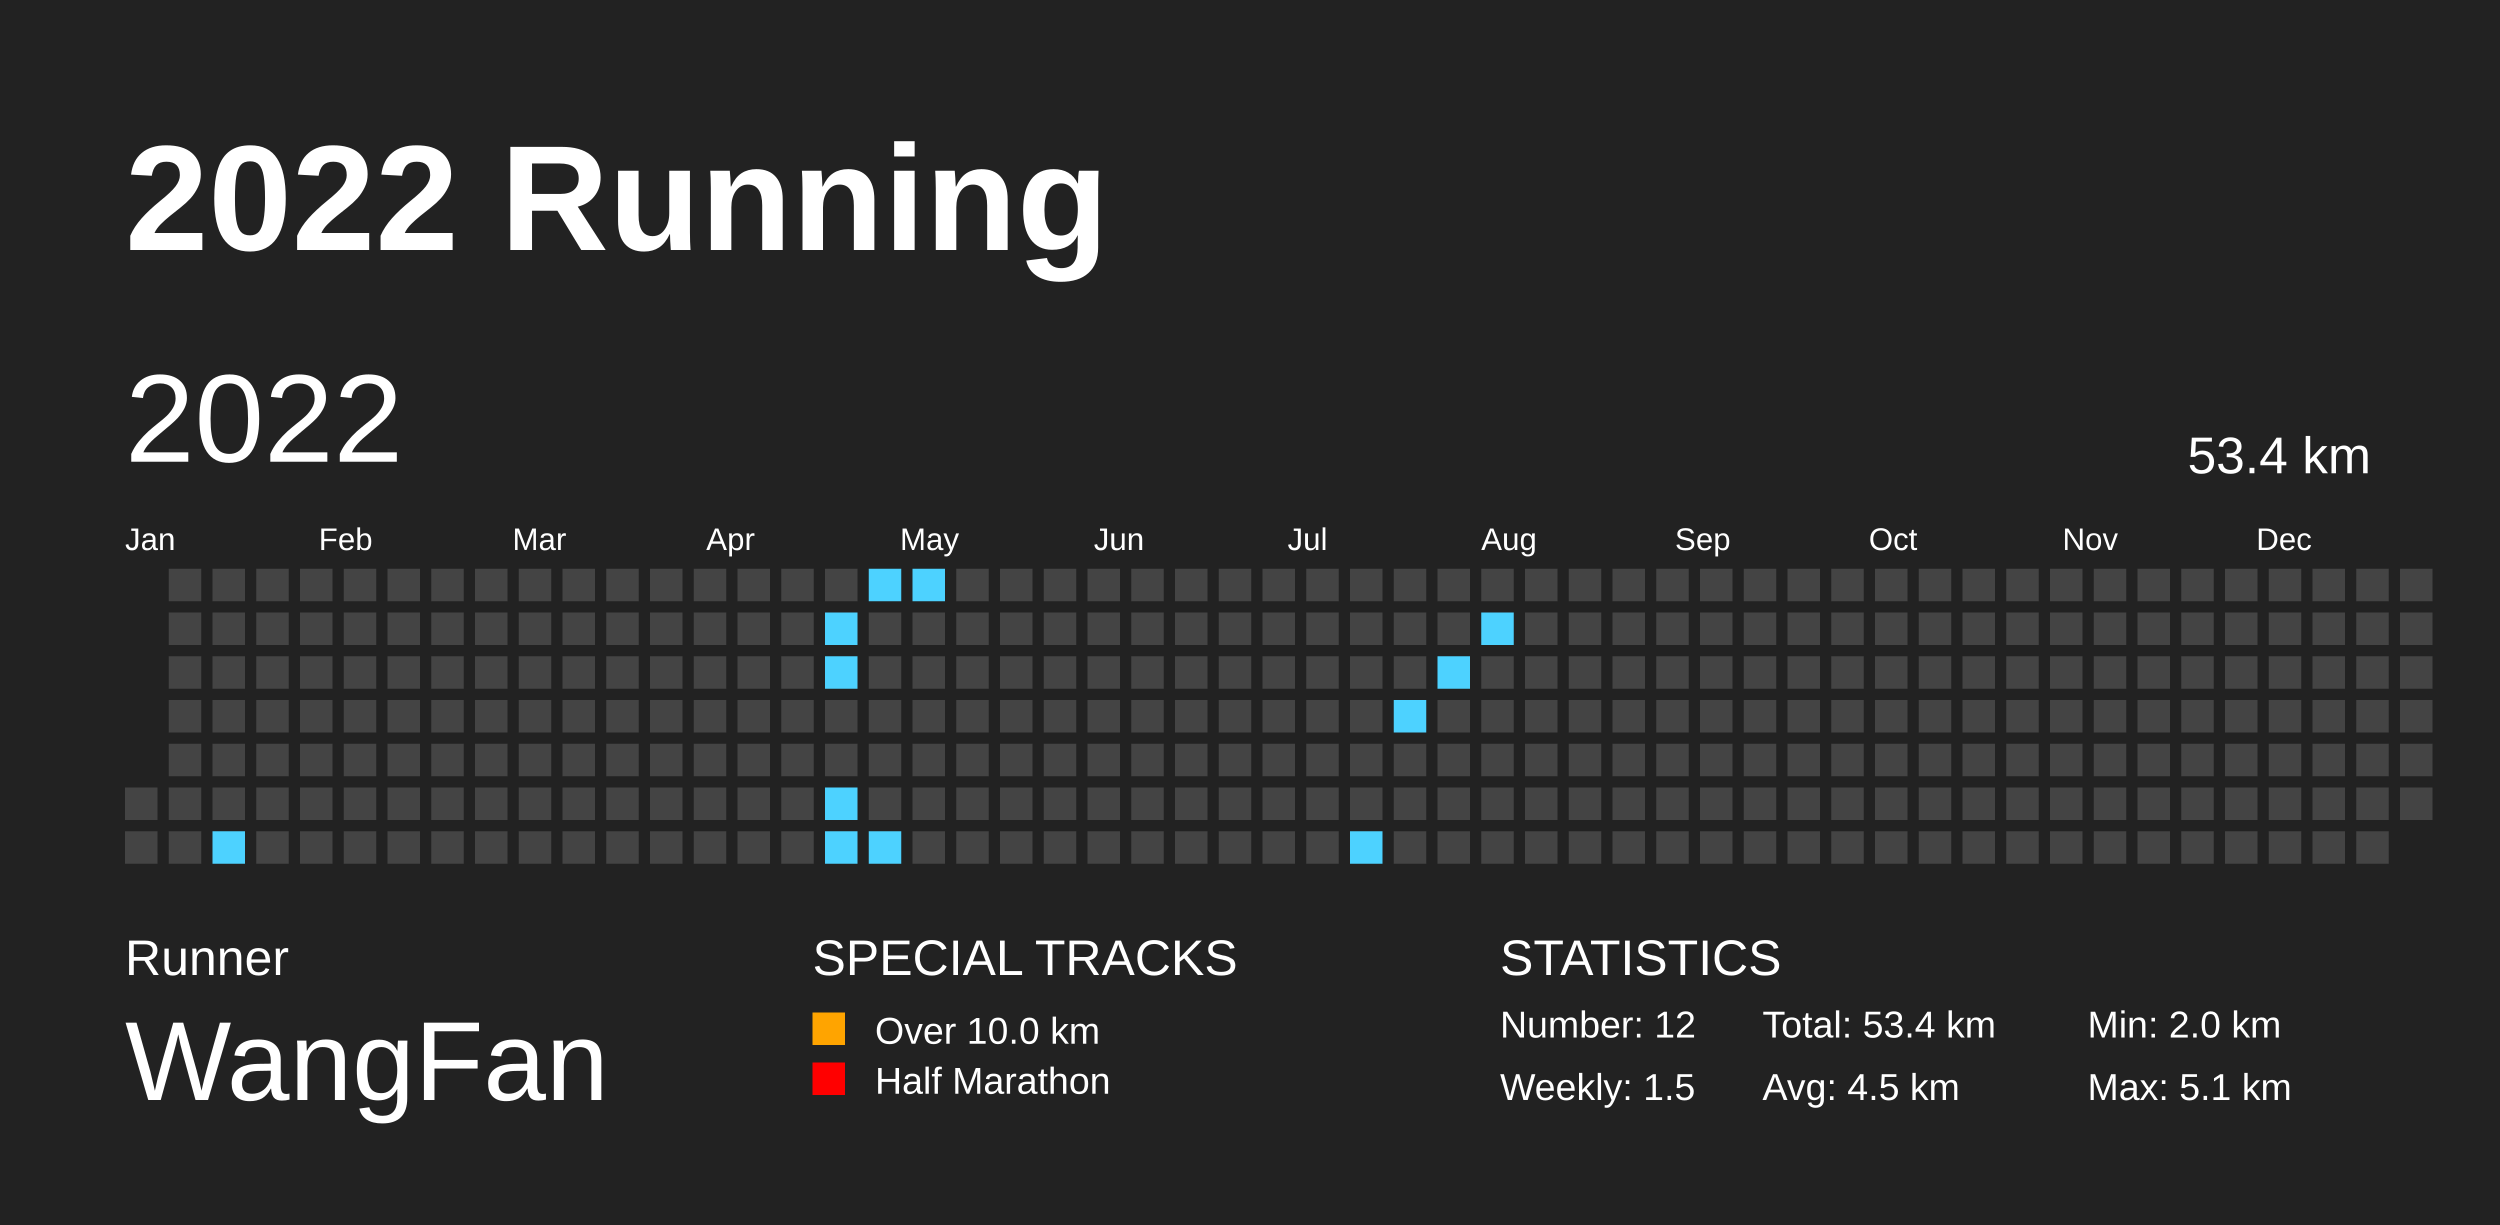
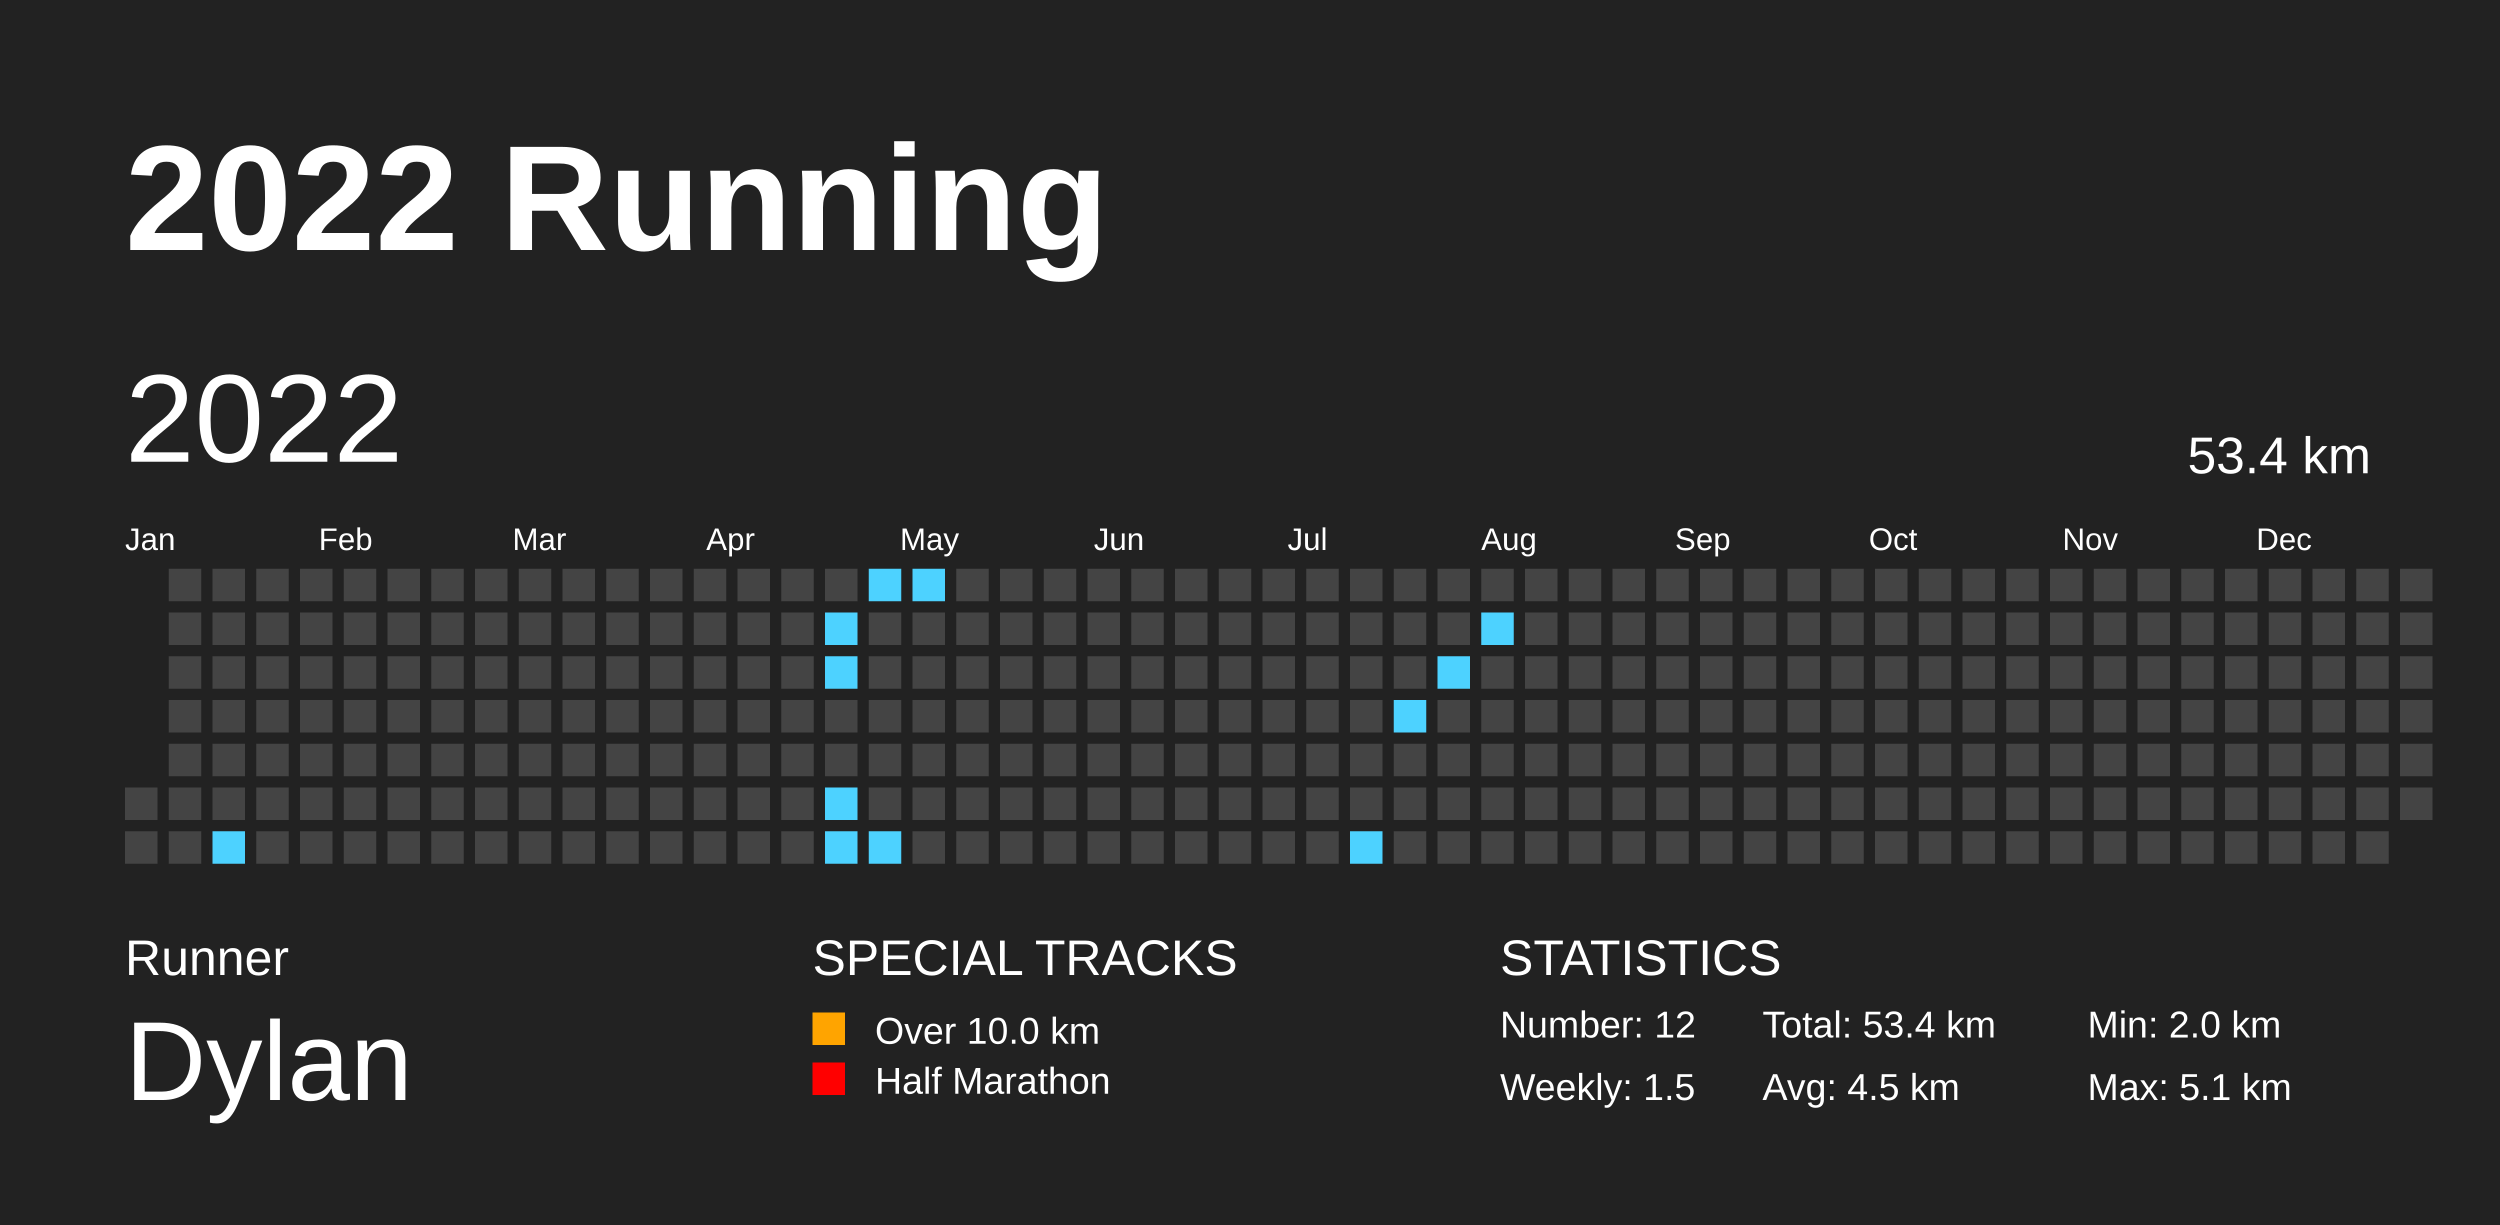
<svg xmlns="http://www.w3.org/2000/svg" baseProfile="full" height="98mm" version="1.1" viewBox="0,0,200,98" width="200mm">
  <defs>
    <pattern height="2" id="indoor-stripe" patternUnits="userSpaceOnUse" width="2">
      <line stroke="white" stroke-opacity="0.45" stroke-width="0.5" x1="0" x2="2" y1="2" y2="0" />
    </pattern>
  </defs>
  <rect fill="#222222" height="98" width="200" x="0" y="0" />
  <text fill="#FFFFFF" style="font-size:12px; font-family:Arial; font-weight:bold;" x="10" y="20">2022 Running</text>
  <text fill="#FFFFFF" style="font-size:4px; font-family:Arial" x="10" y="78">Runner</text>
-   <text fill="#FFFFFF" style="font-size:9px; font-family:Arial" x="10" y="88">WangFan</text>
+   <text fill="#FFFFFF" style="font-size:9px; font-family:Arial" x="10" y="88">Dylan</text>
  <text fill="#FFFFFF" style="font-size:4px; font-family:Arial" x="65" y="78">SPECIAL TRACKS</text>
  <rect fill="#ffa400" height="2.6" width="2.6" x="65" y="81" />
  <text fill="#FFFFFF" style="font-size:3px; font-family:Arial" x="70" y="83.5">Over 10.0 km</text>
  <rect fill="#ff0000" height="2.6" width="2.6" x="65" y="85" />
  <text fill="#FFFFFF" style="font-size:3px; font-family:Arial" x="70" y="87.5">Half Marathon</text>
  <text fill="#FFFFFF" style="font-size:4px; font-family:Arial" x="120" y="78">STATISTICS</text>
  <text fill="#FFFFFF" style="font-size:3px; font-family:Arial" x="120" y="83">Number: 12</text>
  <text fill="#FFFFFF" style="font-size:3px; font-family:Arial" x="120" y="88">Weekly: 1.5</text>
  <text fill="#FFFFFF" style="font-size:3px; font-family:Arial" x="141" y="83">Total: 53.4 km</text>
  <text fill="#FFFFFF" style="font-size:3px; font-family:Arial" x="141" y="88">Avg: 4.5 km</text>
  <text fill="#FFFFFF" style="font-size:3px; font-family:Arial" x="167" y="83">Min: 2.0 km</text>
  <text fill="#FFFFFF" style="font-size:3px; font-family:Arial" x="167" y="88">Max: 5.1 km</text>
  <text dominant-baseline="hanging" fill="#FFFFFF" style="font-size:10.0px; font-family:Arial;" x="10" y="30">2022</text>
  <text dominant-baseline="hanging" fill="#FFFFFF" style="font-size:4.125px; font-family:Arial;" x="175" y="35">53.4 km</text>
  <text fill="#FFFFFF" style="font-size:2.5px; font-family:Arial" x="10.0" y="44">Jan</text>
  <text fill="#FFFFFF" style="font-size:2.5px; font-family:Arial" x="25.5" y="44">Feb</text>
  <text fill="#FFFFFF" style="font-size:2.5px; font-family:Arial" x="41.0" y="44">Mar</text>
  <text fill="#FFFFFF" style="font-size:2.5px; font-family:Arial" x="56.5" y="44">Apr</text>
  <text fill="#FFFFFF" style="font-size:2.5px; font-family:Arial" x="72.0" y="44">May</text>
  <text fill="#FFFFFF" style="font-size:2.5px; font-family:Arial" x="87.5" y="44">Jun</text>
  <text fill="#FFFFFF" style="font-size:2.5px; font-family:Arial" x="103.0" y="44">Jul</text>
  <text fill="#FFFFFF" style="font-size:2.5px; font-family:Arial" x="118.5" y="44">Aug</text>
  <text fill="#FFFFFF" style="font-size:2.5px; font-family:Arial" x="134.0" y="44">Sep</text>
  <text fill="#FFFFFF" style="font-size:2.5px; font-family:Arial" x="149.5" y="44">Oct</text>
  <text fill="#FFFFFF" style="font-size:2.5px; font-family:Arial" x="165.0" y="44">Nov</text>
  <text fill="#FFFFFF" style="font-size:2.5px; font-family:Arial" x="180.5" y="44">Dec</text>
  <rect fill="#444444" height="2.6" width="2.6" x="10.0" y="63.0" />
  <rect fill="#444444" height="2.6" width="2.6" x="10.0" y="66.5" />
  <rect fill="#444444" height="2.6" width="2.6" x="13.5" y="45.5" />
  <rect fill="#444444" height="2.6" width="2.6" x="13.5" y="49.0" />
  <rect fill="#444444" height="2.6" width="2.6" x="13.5" y="52.5" />
  <rect fill="#444444" height="2.6" width="2.6" x="13.5" y="56.0" />
  <rect fill="#444444" height="2.6" width="2.6" x="13.5" y="59.5" />
  <rect fill="#444444" height="2.6" width="2.6" x="13.5" y="63.0" />
  <rect fill="#444444" height="2.6" width="2.6" x="13.5" y="66.5" />
  <rect fill="#444444" height="2.6" width="2.6" x="17.0" y="45.5" />
  <rect fill="#444444" height="2.6" width="2.6" x="17.0" y="49.0" />
  <rect fill="#444444" height="2.6" width="2.6" x="17.0" y="52.5" />
  <rect fill="#444444" height="2.6" width="2.6" x="17.0" y="56.0" />
  <rect fill="#444444" height="2.6" width="2.6" x="17.0" y="59.5" />
  <rect fill="#444444" height="2.6" width="2.6" x="17.0" y="63.0" />
  <rect fill="#4DD2FF" height="2.6" width="2.6" x="17.0" y="66.5" />
  <rect fill="#444444" height="2.6" width="2.6" x="20.5" y="45.5" />
  <rect fill="#444444" height="2.6" width="2.6" x="20.5" y="49.0" />
  <rect fill="#444444" height="2.6" width="2.6" x="20.5" y="52.5" />
  <rect fill="#444444" height="2.6" width="2.6" x="20.5" y="56.0" />
  <rect fill="#444444" height="2.6" width="2.6" x="20.5" y="59.5" />
  <rect fill="#444444" height="2.6" width="2.6" x="20.5" y="63.0" />
  <rect fill="#444444" height="2.6" width="2.6" x="20.5" y="66.5" />
  <rect fill="#444444" height="2.6" width="2.6" x="24.0" y="45.5" />
  <rect fill="#444444" height="2.6" width="2.6" x="24.0" y="49.0" />
  <rect fill="#444444" height="2.6" width="2.6" x="24.0" y="52.5" />
  <rect fill="#444444" height="2.6" width="2.6" x="24.0" y="56.0" />
  <rect fill="#444444" height="2.6" width="2.6" x="24.0" y="59.5" />
  <rect fill="#444444" height="2.6" width="2.6" x="24.0" y="63.0" />
  <rect fill="#444444" height="2.6" width="2.6" x="24.0" y="66.5" />
  <rect fill="#444444" height="2.6" width="2.6" x="27.5" y="45.5" />
  <rect fill="#444444" height="2.6" width="2.6" x="27.5" y="49.0" />
  <rect fill="#444444" height="2.6" width="2.6" x="27.5" y="52.5" />
  <rect fill="#444444" height="2.6" width="2.6" x="27.5" y="56.0" />
  <rect fill="#444444" height="2.6" width="2.6" x="27.5" y="59.5" />
  <rect fill="#444444" height="2.6" width="2.6" x="27.5" y="63.0" />
  <rect fill="#444444" height="2.6" width="2.6" x="27.5" y="66.5" />
  <rect fill="#444444" height="2.6" width="2.6" x="31.0" y="45.5" />
  <rect fill="#444444" height="2.6" width="2.6" x="31.0" y="49.0" />
  <rect fill="#444444" height="2.6" width="2.6" x="31.0" y="52.5" />
  <rect fill="#444444" height="2.6" width="2.6" x="31.0" y="56.0" />
  <rect fill="#444444" height="2.6" width="2.6" x="31.0" y="59.5" />
  <rect fill="#444444" height="2.6" width="2.6" x="31.0" y="63.0" />
  <rect fill="#444444" height="2.6" width="2.6" x="31.0" y="66.5" />
  <rect fill="#444444" height="2.6" width="2.6" x="34.5" y="45.5" />
  <rect fill="#444444" height="2.6" width="2.6" x="34.5" y="49.0" />
  <rect fill="#444444" height="2.6" width="2.6" x="34.5" y="52.5" />
  <rect fill="#444444" height="2.6" width="2.6" x="34.5" y="56.0" />
  <rect fill="#444444" height="2.6" width="2.6" x="34.5" y="59.5" />
  <rect fill="#444444" height="2.6" width="2.6" x="34.5" y="63.0" />
  <rect fill="#444444" height="2.6" width="2.6" x="34.5" y="66.5" />
  <rect fill="#444444" height="2.6" width="2.6" x="38.0" y="45.5" />
  <rect fill="#444444" height="2.6" width="2.6" x="38.0" y="49.0" />
  <rect fill="#444444" height="2.6" width="2.6" x="38.0" y="52.5" />
  <rect fill="#444444" height="2.6" width="2.6" x="38.0" y="56.0" />
  <rect fill="#444444" height="2.6" width="2.6" x="38.0" y="59.5" />
  <rect fill="#444444" height="2.6" width="2.6" x="38.0" y="63.0" />
  <rect fill="#444444" height="2.6" width="2.6" x="38.0" y="66.5" />
  <rect fill="#444444" height="2.6" width="2.6" x="41.5" y="45.5" />
  <rect fill="#444444" height="2.6" width="2.6" x="41.5" y="49.0" />
  <rect fill="#444444" height="2.6" width="2.6" x="41.5" y="52.5" />
  <rect fill="#444444" height="2.6" width="2.6" x="41.5" y="56.0" />
  <rect fill="#444444" height="2.6" width="2.6" x="41.5" y="59.5" />
  <rect fill="#444444" height="2.6" width="2.6" x="41.5" y="63.0" />
  <rect fill="#444444" height="2.6" width="2.6" x="41.5" y="66.5" />
  <rect fill="#444444" height="2.6" width="2.6" x="45.0" y="45.5" />
  <rect fill="#444444" height="2.6" width="2.6" x="45.0" y="49.0" />
  <rect fill="#444444" height="2.6" width="2.6" x="45.0" y="52.5" />
  <rect fill="#444444" height="2.6" width="2.6" x="45.0" y="56.0" />
  <rect fill="#444444" height="2.6" width="2.6" x="45.0" y="59.5" />
  <rect fill="#444444" height="2.6" width="2.6" x="45.0" y="63.0" />
  <rect fill="#444444" height="2.6" width="2.6" x="45.0" y="66.5" />
  <rect fill="#444444" height="2.6" width="2.6" x="48.5" y="45.5" />
  <rect fill="#444444" height="2.6" width="2.6" x="48.5" y="49.0" />
  <rect fill="#444444" height="2.6" width="2.6" x="48.5" y="52.5" />
  <rect fill="#444444" height="2.6" width="2.6" x="48.5" y="56.0" />
  <rect fill="#444444" height="2.6" width="2.6" x="48.5" y="59.5" />
  <rect fill="#444444" height="2.6" width="2.6" x="48.5" y="63.0" />
  <rect fill="#444444" height="2.6" width="2.6" x="48.5" y="66.5" />
  <rect fill="#444444" height="2.6" width="2.6" x="52.0" y="45.5" />
  <rect fill="#444444" height="2.6" width="2.6" x="52.0" y="49.0" />
  <rect fill="#444444" height="2.6" width="2.6" x="52.0" y="52.5" />
  <rect fill="#444444" height="2.6" width="2.6" x="52.0" y="56.0" />
  <rect fill="#444444" height="2.6" width="2.6" x="52.0" y="59.5" />
  <rect fill="#444444" height="2.6" width="2.6" x="52.0" y="63.0" />
  <rect fill="#444444" height="2.6" width="2.6" x="52.0" y="66.5" />
  <rect fill="#444444" height="2.6" width="2.6" x="55.5" y="45.5" />
  <rect fill="#444444" height="2.6" width="2.6" x="55.5" y="49.0" />
  <rect fill="#444444" height="2.6" width="2.6" x="55.5" y="52.5" />
  <rect fill="#444444" height="2.6" width="2.6" x="55.5" y="56.0" />
  <rect fill="#444444" height="2.6" width="2.6" x="55.5" y="59.5" />
  <rect fill="#444444" height="2.6" width="2.6" x="55.5" y="63.0" />
  <rect fill="#444444" height="2.6" width="2.6" x="55.5" y="66.5" />
  <rect fill="#444444" height="2.6" width="2.6" x="59.0" y="45.5" />
  <rect fill="#444444" height="2.6" width="2.6" x="59.0" y="49.0" />
  <rect fill="#444444" height="2.6" width="2.6" x="59.0" y="52.5" />
  <rect fill="#444444" height="2.6" width="2.6" x="59.0" y="56.0" />
  <rect fill="#444444" height="2.6" width="2.6" x="59.0" y="59.5" />
  <rect fill="#444444" height="2.6" width="2.6" x="59.0" y="63.0" />
  <rect fill="#444444" height="2.6" width="2.6" x="59.0" y="66.5" />
  <rect fill="#444444" height="2.6" width="2.6" x="62.5" y="45.5" />
  <rect fill="#444444" height="2.6" width="2.6" x="62.5" y="49.0" />
  <rect fill="#444444" height="2.6" width="2.6" x="62.5" y="52.5" />
  <rect fill="#444444" height="2.6" width="2.6" x="62.5" y="56.0" />
  <rect fill="#444444" height="2.6" width="2.6" x="62.5" y="59.5" />
  <rect fill="#444444" height="2.6" width="2.6" x="62.5" y="63.0" />
  <rect fill="#444444" height="2.6" width="2.6" x="62.5" y="66.5" />
  <rect fill="#444444" height="2.6" width="2.6" x="66.0" y="45.5" />
  <rect fill="#4DD2FF" height="2.6" width="2.6" x="66.0" y="49.0" />
  <rect fill="#4DD2FF" height="2.6" width="2.6" x="66.0" y="52.5" />
  <rect fill="#444444" height="2.6" width="2.6" x="66.0" y="56.0" />
  <rect fill="#444444" height="2.6" width="2.6" x="66.0" y="59.5" />
  <rect fill="#4DD2FF" height="2.6" width="2.6" x="66.0" y="63.0" />
  <rect fill="#4DD2FF" height="2.6" width="2.6" x="66.0" y="66.5" />
  <rect fill="#4DD2FF" height="2.6" width="2.6" x="69.5" y="45.5" />
  <rect fill="#444444" height="2.6" width="2.6" x="69.5" y="49.0" />
  <rect fill="#444444" height="2.6" width="2.6" x="69.5" y="52.5" />
  <rect fill="#444444" height="2.6" width="2.6" x="69.5" y="56.0" />
  <rect fill="#444444" height="2.6" width="2.6" x="69.5" y="59.5" />
  <rect fill="#444444" height="2.6" width="2.6" x="69.5" y="63.0" />
  <rect fill="#4DD2FF" height="2.6" width="2.6" x="69.5" y="66.5" />
  <rect fill="#4DD2FF" height="2.6" width="2.6" x="73.0" y="45.5" />
  <rect fill="#444444" height="2.6" width="2.6" x="73.0" y="49.0" />
  <rect fill="#444444" height="2.6" width="2.6" x="73.0" y="52.5" />
  <rect fill="#444444" height="2.6" width="2.6" x="73.0" y="56.0" />
  <rect fill="#444444" height="2.6" width="2.6" x="73.0" y="59.5" />
  <rect fill="#444444" height="2.6" width="2.6" x="73.0" y="63.0" />
  <rect fill="#444444" height="2.6" width="2.6" x="73.0" y="66.5" />
  <rect fill="#444444" height="2.6" width="2.6" x="76.5" y="45.5" />
  <rect fill="#444444" height="2.6" width="2.6" x="76.5" y="49.0" />
  <rect fill="#444444" height="2.6" width="2.6" x="76.5" y="52.5" />
  <rect fill="#444444" height="2.6" width="2.6" x="76.5" y="56.0" />
  <rect fill="#444444" height="2.6" width="2.6" x="76.5" y="59.5" />
  <rect fill="#444444" height="2.6" width="2.6" x="76.5" y="63.0" />
  <rect fill="#444444" height="2.6" width="2.6" x="76.5" y="66.5" />
  <rect fill="#444444" height="2.6" width="2.6" x="80.0" y="45.5" />
  <rect fill="#444444" height="2.6" width="2.6" x="80.0" y="49.0" />
  <rect fill="#444444" height="2.6" width="2.6" x="80.0" y="52.5" />
  <rect fill="#444444" height="2.6" width="2.6" x="80.0" y="56.0" />
  <rect fill="#444444" height="2.6" width="2.6" x="80.0" y="59.5" />
  <rect fill="#444444" height="2.6" width="2.6" x="80.0" y="63.0" />
  <rect fill="#444444" height="2.6" width="2.6" x="80.0" y="66.5" />
  <rect fill="#444444" height="2.6" width="2.6" x="83.5" y="45.5" />
  <rect fill="#444444" height="2.6" width="2.6" x="83.5" y="49.0" />
  <rect fill="#444444" height="2.6" width="2.6" x="83.5" y="52.5" />
  <rect fill="#444444" height="2.6" width="2.6" x="83.5" y="56.0" />
  <rect fill="#444444" height="2.6" width="2.6" x="83.5" y="59.5" />
  <rect fill="#444444" height="2.6" width="2.6" x="83.5" y="63.0" />
  <rect fill="#444444" height="2.6" width="2.6" x="83.5" y="66.5" />
  <rect fill="#444444" height="2.6" width="2.6" x="87.0" y="45.5" />
  <rect fill="#444444" height="2.6" width="2.6" x="87.0" y="49.0" />
  <rect fill="#444444" height="2.6" width="2.6" x="87.0" y="52.5" />
  <rect fill="#444444" height="2.6" width="2.6" x="87.0" y="56.0" />
  <rect fill="#444444" height="2.6" width="2.6" x="87.0" y="59.5" />
  <rect fill="#444444" height="2.6" width="2.6" x="87.0" y="63.0" />
  <rect fill="#444444" height="2.6" width="2.6" x="87.0" y="66.5" />
  <rect fill="#444444" height="2.6" width="2.6" x="90.5" y="45.5" />
  <rect fill="#444444" height="2.6" width="2.6" x="90.5" y="49.0" />
  <rect fill="#444444" height="2.6" width="2.6" x="90.5" y="52.5" />
  <rect fill="#444444" height="2.6" width="2.6" x="90.5" y="56.0" />
  <rect fill="#444444" height="2.6" width="2.6" x="90.5" y="59.5" />
  <rect fill="#444444" height="2.6" width="2.6" x="90.5" y="63.0" />
  <rect fill="#444444" height="2.6" width="2.6" x="90.5" y="66.5" />
  <rect fill="#444444" height="2.6" width="2.6" x="94.0" y="45.5" />
  <rect fill="#444444" height="2.6" width="2.6" x="94.0" y="49.0" />
  <rect fill="#444444" height="2.6" width="2.6" x="94.0" y="52.5" />
  <rect fill="#444444" height="2.6" width="2.6" x="94.0" y="56.0" />
  <rect fill="#444444" height="2.6" width="2.6" x="94.0" y="59.5" />
  <rect fill="#444444" height="2.6" width="2.6" x="94.0" y="63.0" />
  <rect fill="#444444" height="2.6" width="2.6" x="94.0" y="66.5" />
  <rect fill="#444444" height="2.6" width="2.6" x="97.5" y="45.5" />
  <rect fill="#444444" height="2.6" width="2.6" x="97.5" y="49.0" />
  <rect fill="#444444" height="2.6" width="2.6" x="97.5" y="52.5" />
  <rect fill="#444444" height="2.6" width="2.6" x="97.5" y="56.0" />
  <rect fill="#444444" height="2.6" width="2.6" x="97.5" y="59.5" />
  <rect fill="#444444" height="2.6" width="2.6" x="97.5" y="63.0" />
  <rect fill="#444444" height="2.6" width="2.6" x="97.5" y="66.5" />
  <rect fill="#444444" height="2.6" width="2.6" x="101.0" y="45.5" />
  <rect fill="#444444" height="2.6" width="2.6" x="101.0" y="49.0" />
  <rect fill="#444444" height="2.6" width="2.6" x="101.0" y="52.5" />
  <rect fill="#444444" height="2.6" width="2.6" x="101.0" y="56.0" />
  <rect fill="#444444" height="2.6" width="2.6" x="101.0" y="59.5" />
  <rect fill="#444444" height="2.6" width="2.6" x="101.0" y="63.0" />
  <rect fill="#444444" height="2.6" width="2.6" x="101.0" y="66.5" />
  <rect fill="#444444" height="2.6" width="2.6" x="104.5" y="45.5" />
  <rect fill="#444444" height="2.6" width="2.6" x="104.5" y="49.0" />
  <rect fill="#444444" height="2.6" width="2.6" x="104.5" y="52.5" />
  <rect fill="#444444" height="2.6" width="2.6" x="104.5" y="56.0" />
  <rect fill="#444444" height="2.6" width="2.6" x="104.5" y="59.5" />
  <rect fill="#444444" height="2.6" width="2.6" x="104.5" y="63.0" />
  <rect fill="#444444" height="2.6" width="2.6" x="104.5" y="66.5" />
  <rect fill="#444444" height="2.6" width="2.6" x="108.0" y="45.5" />
  <rect fill="#444444" height="2.6" width="2.6" x="108.0" y="49.0" />
  <rect fill="#444444" height="2.6" width="2.6" x="108.0" y="52.5" />
  <rect fill="#444444" height="2.6" width="2.6" x="108.0" y="56.0" />
  <rect fill="#444444" height="2.6" width="2.6" x="108.0" y="59.5" />
  <rect fill="#444444" height="2.6" width="2.6" x="108.0" y="63.0" />
  <rect fill="#4DD2FF" height="2.6" width="2.6" x="108.0" y="66.5" />
  <rect fill="#444444" height="2.6" width="2.6" x="111.5" y="45.5" />
  <rect fill="#444444" height="2.6" width="2.6" x="111.5" y="49.0" />
  <rect fill="#444444" height="2.6" width="2.6" x="111.5" y="52.5" />
  <rect fill="#4DD2FF" height="2.6" width="2.6" x="111.5" y="56.0" />
  <rect fill="#444444" height="2.6" width="2.6" x="111.5" y="59.5" />
  <rect fill="#444444" height="2.6" width="2.6" x="111.5" y="63.0" />
  <rect fill="#444444" height="2.6" width="2.6" x="111.5" y="66.5" />
  <rect fill="#444444" height="2.6" width="2.6" x="115.0" y="45.5" />
  <rect fill="#444444" height="2.6" width="2.6" x="115.0" y="49.0" />
  <rect fill="#4DD2FF" height="2.6" width="2.6" x="115.0" y="52.5" />
  <rect fill="#444444" height="2.6" width="2.6" x="115.0" y="56.0" />
  <rect fill="#444444" height="2.6" width="2.6" x="115.0" y="59.5" />
  <rect fill="#444444" height="2.6" width="2.6" x="115.0" y="63.0" />
  <rect fill="#444444" height="2.6" width="2.6" x="115.0" y="66.5" />
  <rect fill="#444444" height="2.6" width="2.6" x="118.5" y="45.5" />
  <rect fill="#4DD2FF" height="2.6" width="2.6" x="118.5" y="49.0" />
  <rect fill="#444444" height="2.6" width="2.6" x="118.5" y="52.5" />
  <rect fill="#444444" height="2.6" width="2.6" x="118.5" y="56.0" />
  <rect fill="#444444" height="2.6" width="2.6" x="118.5" y="59.5" />
  <rect fill="#444444" height="2.6" width="2.6" x="118.5" y="63.0" />
  <rect fill="#444444" height="2.6" width="2.6" x="118.5" y="66.5" />
  <rect fill="#444444" height="2.6" width="2.6" x="122.0" y="45.5" />
  <rect fill="#444444" height="2.6" width="2.6" x="122.0" y="49.0" />
  <rect fill="#444444" height="2.6" width="2.6" x="122.0" y="52.5" />
  <rect fill="#444444" height="2.6" width="2.6" x="122.0" y="56.0" />
  <rect fill="#444444" height="2.6" width="2.6" x="122.0" y="59.5" />
  <rect fill="#444444" height="2.6" width="2.6" x="122.0" y="63.0" />
  <rect fill="#444444" height="2.6" width="2.6" x="122.0" y="66.5" />
  <rect fill="#444444" height="2.6" width="2.6" x="125.5" y="45.5" />
  <rect fill="#444444" height="2.6" width="2.6" x="125.5" y="49.0" />
  <rect fill="#444444" height="2.6" width="2.6" x="125.5" y="52.5" />
  <rect fill="#444444" height="2.6" width="2.6" x="125.5" y="56.0" />
  <rect fill="#444444" height="2.6" width="2.6" x="125.5" y="59.5" />
  <rect fill="#444444" height="2.6" width="2.6" x="125.5" y="63.0" />
  <rect fill="#444444" height="2.6" width="2.6" x="125.5" y="66.5" />
  <rect fill="#444444" height="2.6" width="2.6" x="129.0" y="45.5" />
  <rect fill="#444444" height="2.6" width="2.6" x="129.0" y="49.0" />
  <rect fill="#444444" height="2.6" width="2.6" x="129.0" y="52.5" />
  <rect fill="#444444" height="2.6" width="2.6" x="129.0" y="56.0" />
  <rect fill="#444444" height="2.6" width="2.6" x="129.0" y="59.5" />
  <rect fill="#444444" height="2.6" width="2.6" x="129.0" y="63.0" />
  <rect fill="#444444" height="2.6" width="2.6" x="129.0" y="66.5" />
  <rect fill="#444444" height="2.6" width="2.6" x="132.5" y="45.5" />
  <rect fill="#444444" height="2.6" width="2.6" x="132.5" y="49.0" />
  <rect fill="#444444" height="2.6" width="2.6" x="132.5" y="52.5" />
  <rect fill="#444444" height="2.6" width="2.6" x="132.5" y="56.0" />
  <rect fill="#444444" height="2.6" width="2.6" x="132.5" y="59.5" />
  <rect fill="#444444" height="2.6" width="2.6" x="132.5" y="63.0" />
  <rect fill="#444444" height="2.6" width="2.6" x="132.5" y="66.5" />
  <rect fill="#444444" height="2.6" width="2.6" x="136.0" y="45.5" />
  <rect fill="#444444" height="2.6" width="2.6" x="136.0" y="49.0" />
  <rect fill="#444444" height="2.6" width="2.6" x="136.0" y="52.5" />
  <rect fill="#444444" height="2.6" width="2.6" x="136.0" y="56.0" />
  <rect fill="#444444" height="2.6" width="2.6" x="136.0" y="59.5" />
  <rect fill="#444444" height="2.6" width="2.6" x="136.0" y="63.0" />
  <rect fill="#444444" height="2.6" width="2.6" x="136.0" y="66.5" />
  <rect fill="#444444" height="2.6" width="2.6" x="139.5" y="45.5" />
  <rect fill="#444444" height="2.6" width="2.6" x="139.5" y="49.0" />
  <rect fill="#444444" height="2.6" width="2.6" x="139.5" y="52.5" />
  <rect fill="#444444" height="2.6" width="2.6" x="139.5" y="56.0" />
  <rect fill="#444444" height="2.6" width="2.6" x="139.5" y="59.5" />
  <rect fill="#444444" height="2.6" width="2.6" x="139.5" y="63.0" />
  <rect fill="#444444" height="2.6" width="2.6" x="139.5" y="66.5" />
  <rect fill="#444444" height="2.6" width="2.6" x="143.0" y="45.5" />
  <rect fill="#444444" height="2.6" width="2.6" x="143.0" y="49.0" />
  <rect fill="#444444" height="2.6" width="2.6" x="143.0" y="52.5" />
  <rect fill="#444444" height="2.6" width="2.6" x="143.0" y="56.0" />
  <rect fill="#444444" height="2.6" width="2.6" x="143.0" y="59.5" />
  <rect fill="#444444" height="2.6" width="2.6" x="143.0" y="63.0" />
  <rect fill="#444444" height="2.6" width="2.6" x="143.0" y="66.5" />
  <rect fill="#444444" height="2.6" width="2.6" x="146.5" y="45.5" />
  <rect fill="#444444" height="2.6" width="2.6" x="146.5" y="49.0" />
  <rect fill="#444444" height="2.6" width="2.6" x="146.5" y="52.5" />
  <rect fill="#444444" height="2.6" width="2.6" x="146.5" y="56.0" />
  <rect fill="#444444" height="2.6" width="2.6" x="146.5" y="59.5" />
  <rect fill="#444444" height="2.6" width="2.6" x="146.5" y="63.0" />
  <rect fill="#444444" height="2.6" width="2.6" x="146.5" y="66.5" />
  <rect fill="#444444" height="2.6" width="2.6" x="150.0" y="45.5" />
  <rect fill="#444444" height="2.6" width="2.6" x="150.0" y="49.0" />
  <rect fill="#444444" height="2.6" width="2.6" x="150.0" y="52.5" />
  <rect fill="#444444" height="2.6" width="2.6" x="150.0" y="56.0" />
  <rect fill="#444444" height="2.6" width="2.6" x="150.0" y="59.5" />
  <rect fill="#444444" height="2.6" width="2.6" x="150.0" y="63.0" />
  <rect fill="#444444" height="2.6" width="2.6" x="150.0" y="66.5" />
  <rect fill="#444444" height="2.6" width="2.6" x="153.5" y="45.5" />
  <rect fill="#444444" height="2.6" width="2.6" x="153.5" y="49.0" />
  <rect fill="#444444" height="2.6" width="2.6" x="153.5" y="52.5" />
  <rect fill="#444444" height="2.6" width="2.6" x="153.5" y="56.0" />
  <rect fill="#444444" height="2.6" width="2.6" x="153.5" y="59.5" />
  <rect fill="#444444" height="2.6" width="2.6" x="153.5" y="63.0" />
  <rect fill="#444444" height="2.6" width="2.6" x="153.5" y="66.5" />
  <rect fill="#444444" height="2.6" width="2.6" x="157.0" y="45.5" />
  <rect fill="#444444" height="2.6" width="2.6" x="157.0" y="49.0" />
  <rect fill="#444444" height="2.6" width="2.6" x="157.0" y="52.5" />
  <rect fill="#444444" height="2.6" width="2.6" x="157.0" y="56.0" />
  <rect fill="#444444" height="2.6" width="2.6" x="157.0" y="59.5" />
  <rect fill="#444444" height="2.6" width="2.6" x="157.0" y="63.0" />
  <rect fill="#444444" height="2.6" width="2.6" x="157.0" y="66.5" />
  <rect fill="#444444" height="2.6" width="2.6" x="160.5" y="45.5" />
  <rect fill="#444444" height="2.6" width="2.6" x="160.5" y="49.0" />
  <rect fill="#444444" height="2.6" width="2.6" x="160.5" y="52.5" />
  <rect fill="#444444" height="2.6" width="2.6" x="160.5" y="56.0" />
  <rect fill="#444444" height="2.6" width="2.6" x="160.5" y="59.5" />
  <rect fill="#444444" height="2.6" width="2.6" x="160.5" y="63.0" />
  <rect fill="#444444" height="2.6" width="2.6" x="160.5" y="66.5" />
  <rect fill="#444444" height="2.6" width="2.6" x="164.0" y="45.5" />
  <rect fill="#444444" height="2.6" width="2.6" x="164.0" y="49.0" />
  <rect fill="#444444" height="2.6" width="2.6" x="164.0" y="52.5" />
  <rect fill="#444444" height="2.6" width="2.6" x="164.0" y="56.0" />
  <rect fill="#444444" height="2.6" width="2.6" x="164.0" y="59.5" />
  <rect fill="#444444" height="2.6" width="2.6" x="164.0" y="63.0" />
  <rect fill="#444444" height="2.6" width="2.6" x="164.0" y="66.5" />
  <rect fill="#444444" height="2.6" width="2.6" x="167.5" y="45.5" />
  <rect fill="#444444" height="2.6" width="2.6" x="167.5" y="49.0" />
  <rect fill="#444444" height="2.6" width="2.6" x="167.5" y="52.5" />
  <rect fill="#444444" height="2.6" width="2.6" x="167.5" y="56.0" />
  <rect fill="#444444" height="2.6" width="2.6" x="167.5" y="59.5" />
  <rect fill="#444444" height="2.6" width="2.6" x="167.5" y="63.0" />
  <rect fill="#444444" height="2.6" width="2.6" x="167.5" y="66.5" />
  <rect fill="#444444" height="2.6" width="2.6" x="171.0" y="45.5" />
  <rect fill="#444444" height="2.6" width="2.6" x="171.0" y="49.0" />
  <rect fill="#444444" height="2.6" width="2.6" x="171.0" y="52.5" />
  <rect fill="#444444" height="2.6" width="2.6" x="171.0" y="56.0" />
  <rect fill="#444444" height="2.6" width="2.6" x="171.0" y="59.5" />
  <rect fill="#444444" height="2.6" width="2.6" x="171.0" y="63.0" />
  <rect fill="#444444" height="2.6" width="2.6" x="171.0" y="66.5" />
  <rect fill="#444444" height="2.6" width="2.6" x="174.5" y="45.5" />
  <rect fill="#444444" height="2.6" width="2.6" x="174.5" y="49.0" />
  <rect fill="#444444" height="2.6" width="2.6" x="174.5" y="52.5" />
  <rect fill="#444444" height="2.6" width="2.6" x="174.5" y="56.0" />
  <rect fill="#444444" height="2.6" width="2.6" x="174.5" y="59.5" />
  <rect fill="#444444" height="2.6" width="2.6" x="174.5" y="63.0" />
  <rect fill="#444444" height="2.6" width="2.6" x="174.5" y="66.5" />
  <rect fill="#444444" height="2.6" width="2.6" x="178.0" y="45.5" />
  <rect fill="#444444" height="2.6" width="2.6" x="178.0" y="49.0" />
  <rect fill="#444444" height="2.6" width="2.6" x="178.0" y="52.5" />
  <rect fill="#444444" height="2.6" width="2.6" x="178.0" y="56.0" />
  <rect fill="#444444" height="2.6" width="2.6" x="178.0" y="59.5" />
  <rect fill="#444444" height="2.6" width="2.6" x="178.0" y="63.0" />
  <rect fill="#444444" height="2.6" width="2.6" x="178.0" y="66.5" />
  <rect fill="#444444" height="2.6" width="2.6" x="181.5" y="45.5" />
  <rect fill="#444444" height="2.6" width="2.6" x="181.5" y="49.0" />
  <rect fill="#444444" height="2.6" width="2.6" x="181.5" y="52.5" />
  <rect fill="#444444" height="2.6" width="2.6" x="181.5" y="56.0" />
  <rect fill="#444444" height="2.6" width="2.6" x="181.5" y="59.5" />
  <rect fill="#444444" height="2.6" width="2.6" x="181.5" y="63.0" />
  <rect fill="#444444" height="2.6" width="2.6" x="181.5" y="66.5" />
  <rect fill="#444444" height="2.6" width="2.6" x="185.0" y="45.5" />
  <rect fill="#444444" height="2.6" width="2.6" x="185.0" y="49.0" />
  <rect fill="#444444" height="2.6" width="2.6" x="185.0" y="52.5" />
  <rect fill="#444444" height="2.6" width="2.6" x="185.0" y="56.0" />
  <rect fill="#444444" height="2.6" width="2.6" x="185.0" y="59.5" />
  <rect fill="#444444" height="2.6" width="2.6" x="185.0" y="63.0" />
  <rect fill="#444444" height="2.6" width="2.6" x="185.0" y="66.5" />
  <rect fill="#444444" height="2.6" width="2.6" x="188.5" y="45.5" />
  <rect fill="#444444" height="2.6" width="2.6" x="188.5" y="49.0" />
  <rect fill="#444444" height="2.6" width="2.6" x="188.5" y="52.5" />
  <rect fill="#444444" height="2.6" width="2.6" x="188.5" y="56.0" />
  <rect fill="#444444" height="2.6" width="2.6" x="188.5" y="59.5" />
  <rect fill="#444444" height="2.6" width="2.6" x="188.5" y="63.0" />
  <rect fill="#444444" height="2.6" width="2.6" x="188.5" y="66.5" />
  <rect fill="#444444" height="2.6" width="2.6" x="192.0" y="45.5" />
  <rect fill="#444444" height="2.6" width="2.6" x="192.0" y="49.0" />
  <rect fill="#444444" height="2.6" width="2.6" x="192.0" y="52.5" />
  <rect fill="#444444" height="2.6" width="2.6" x="192.0" y="56.0" />
  <rect fill="#444444" height="2.6" width="2.6" x="192.0" y="59.5" />
  <rect fill="#444444" height="2.6" width="2.6" x="192.0" y="63.0" />
</svg>
